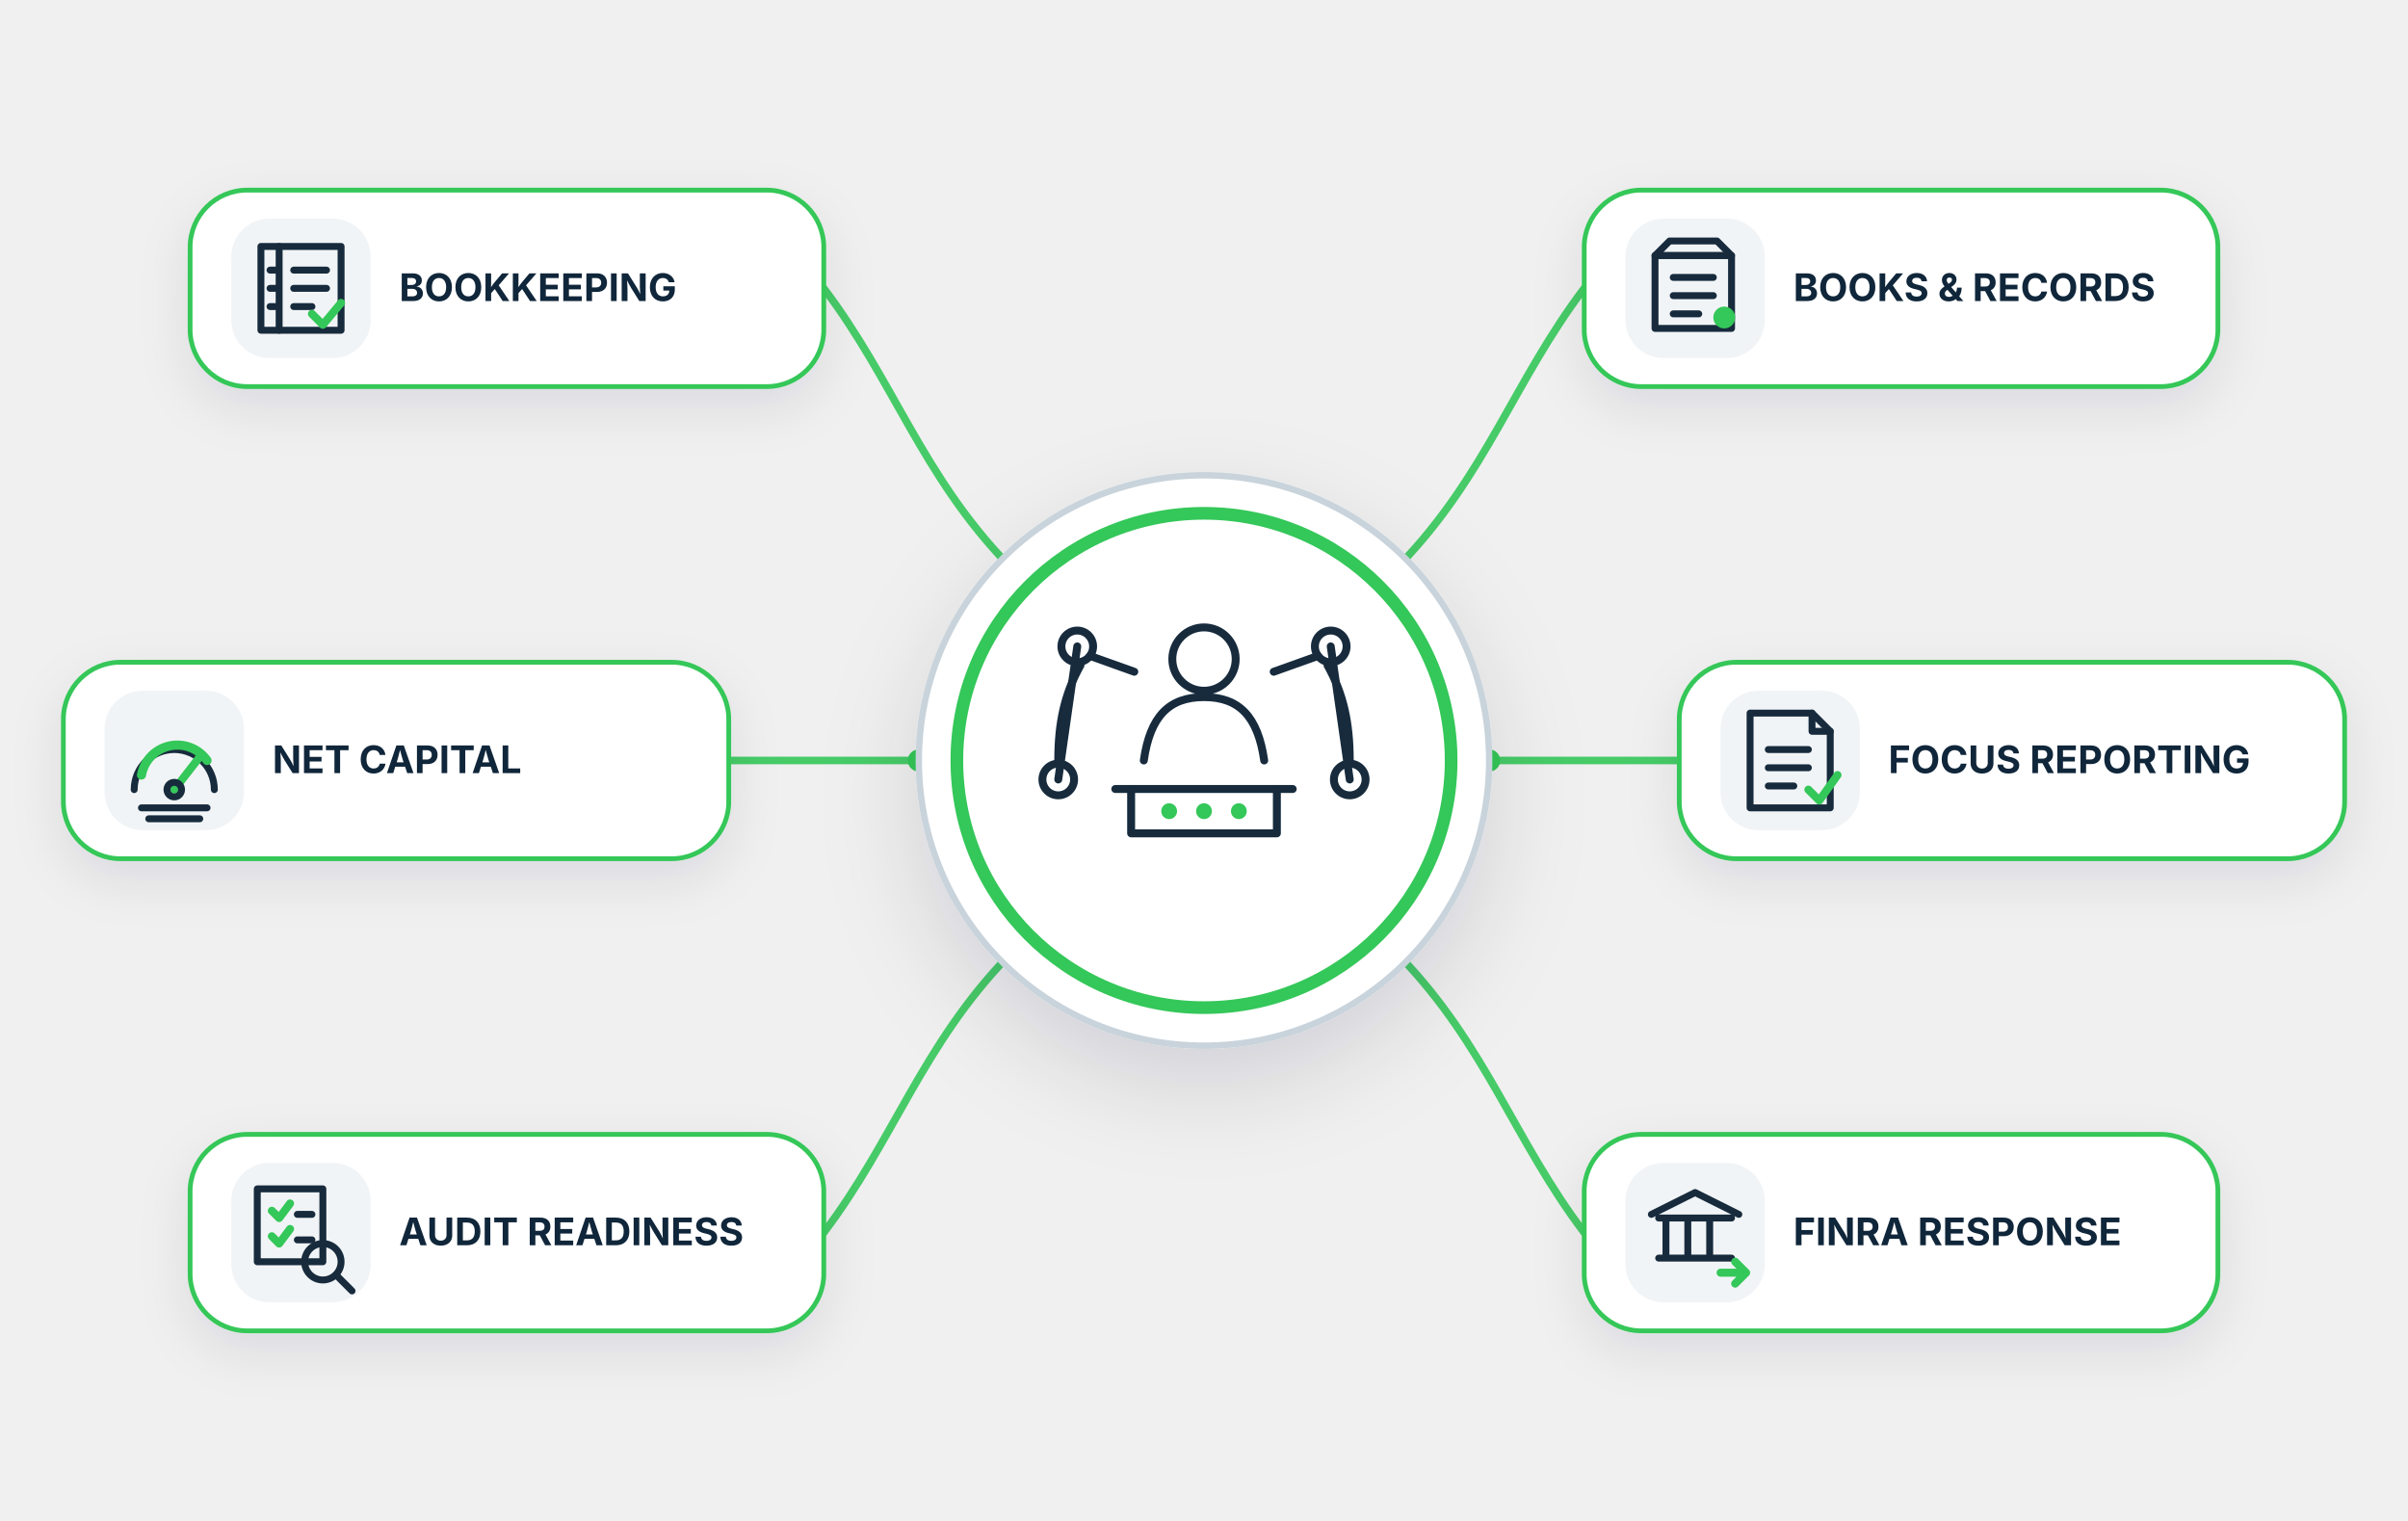
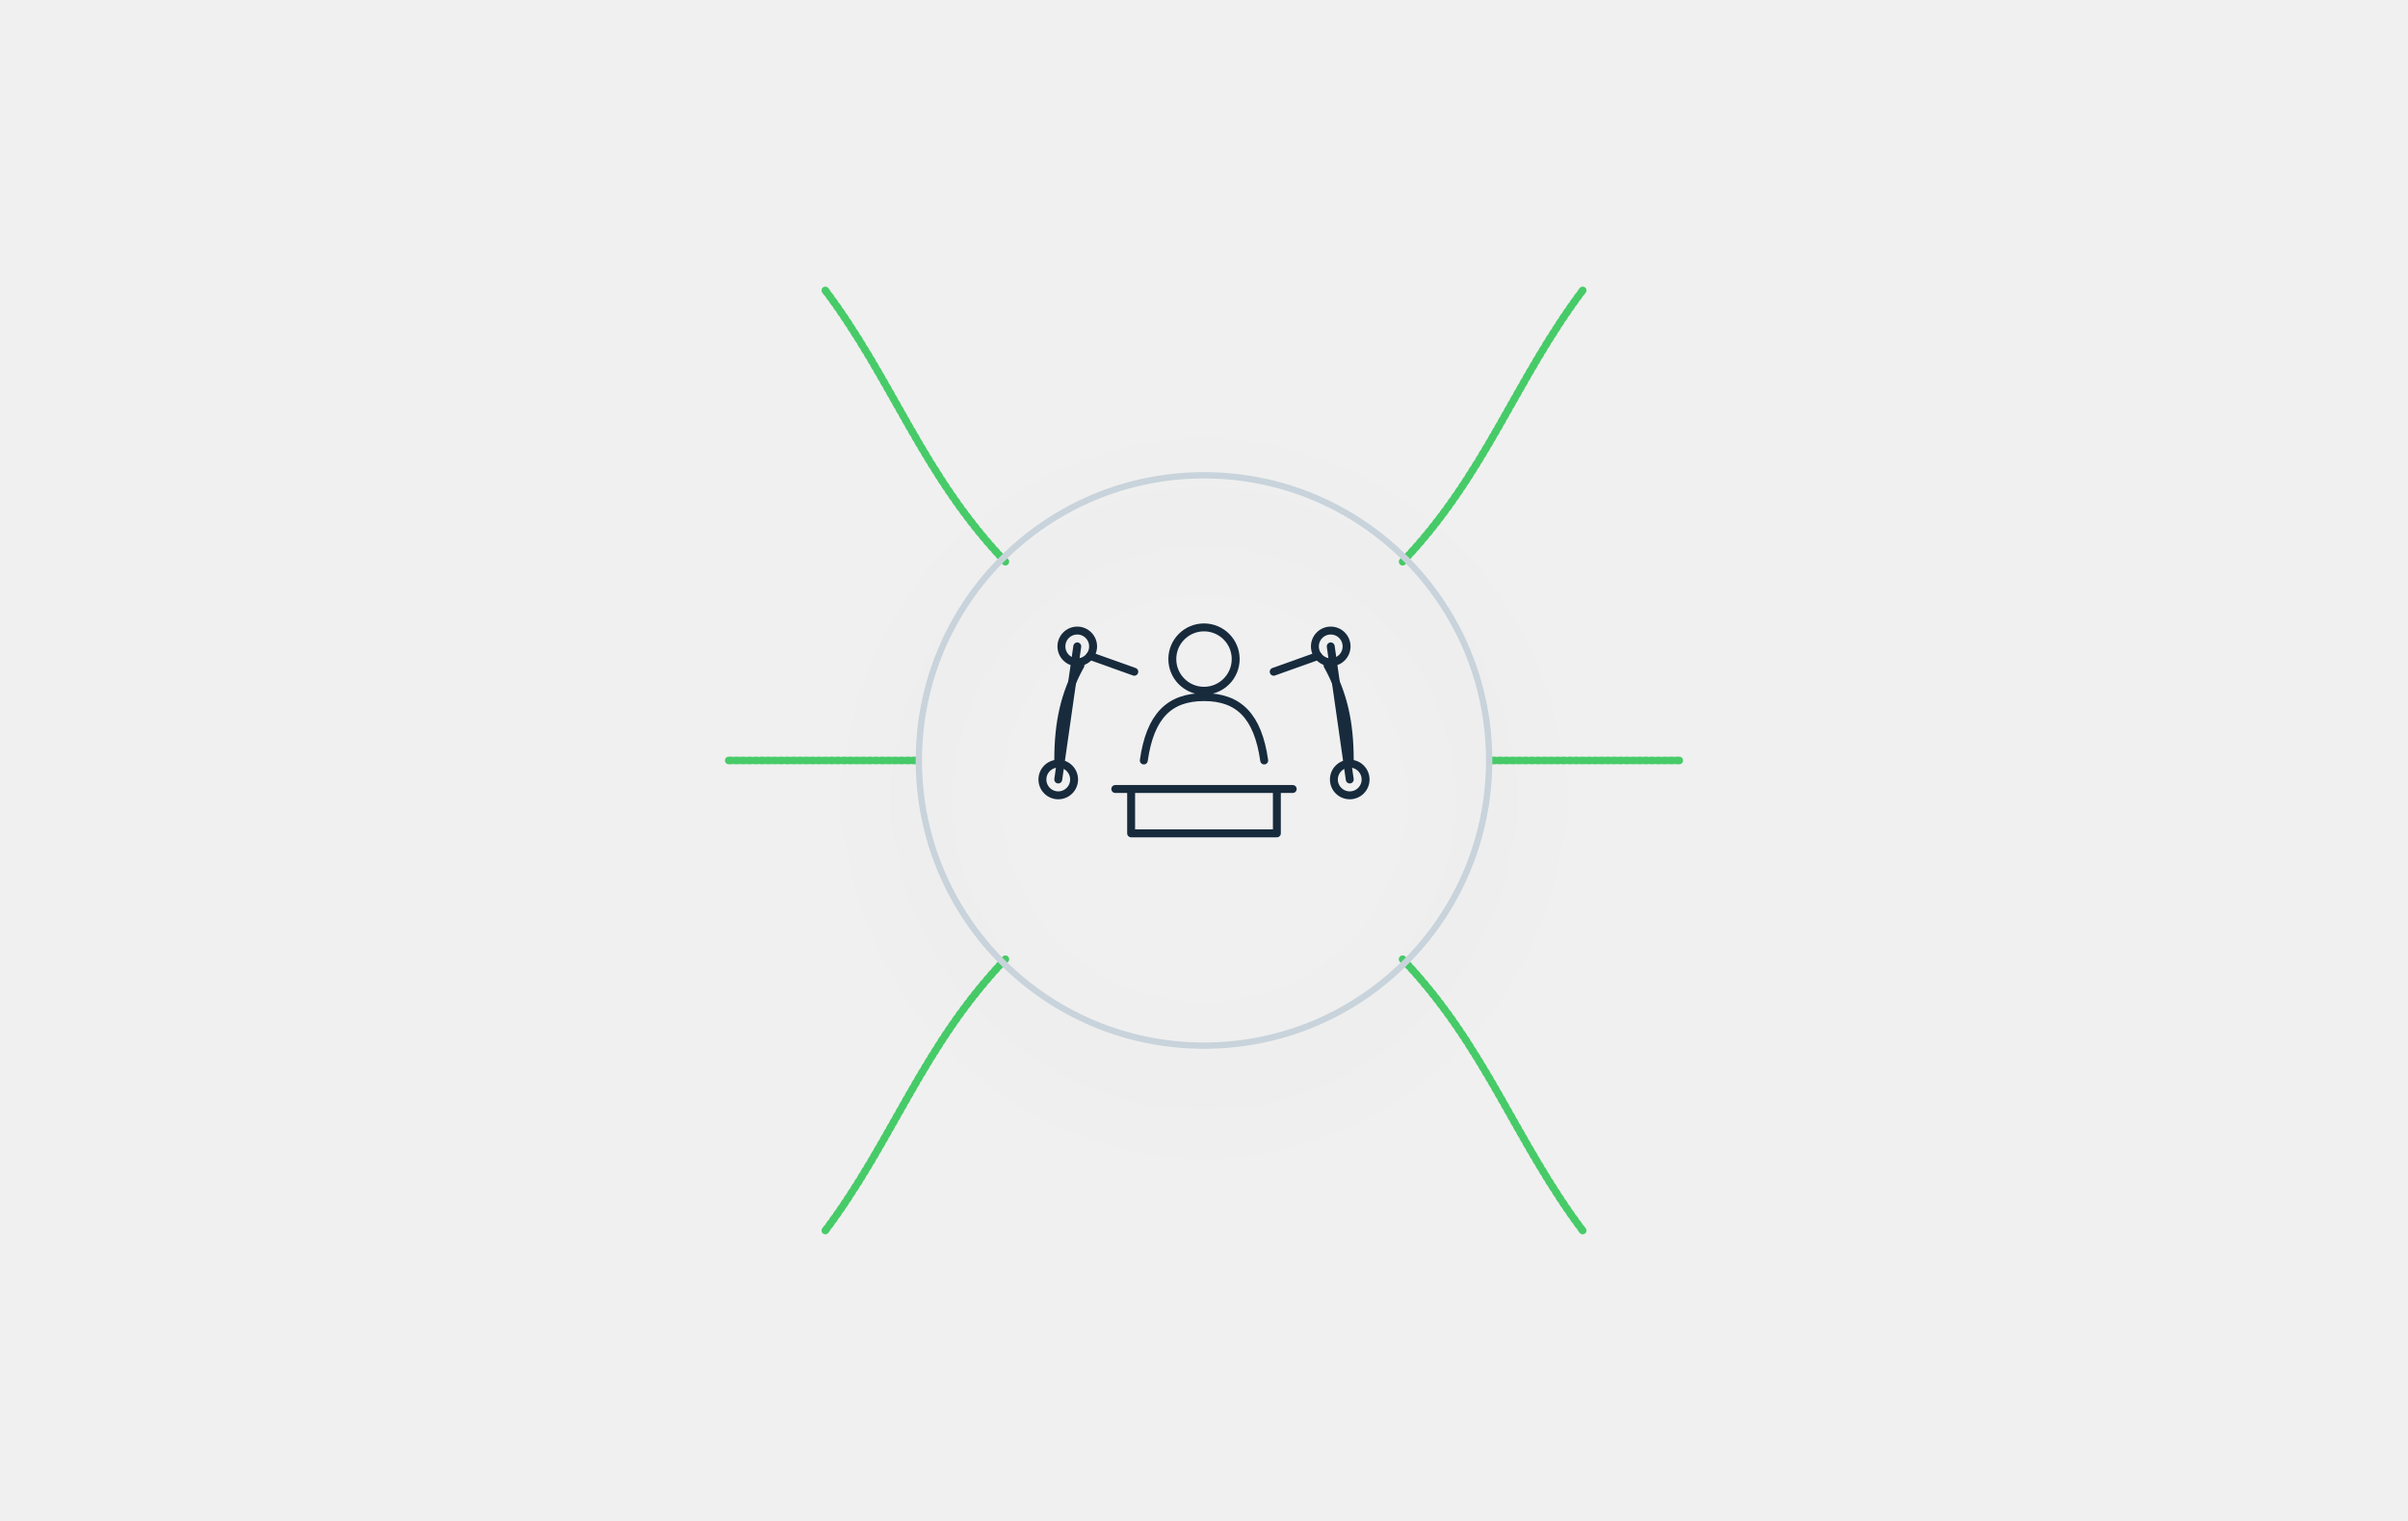
<svg xmlns="http://www.w3.org/2000/svg" width="760" height="480" viewBox="0 0 760 480" fill="none">
  <defs>
    <filter id="cardShadow" x="-25%" y="-45%" width="150%" height="190%">
      <feDropShadow dx="0" dy="6" stdDeviation="8" flood-color="#0F2235" flood-opacity="0.09" />
    </filter>
    <filter id="hubShadow" x="-30%" y="-30%" width="160%" height="170%">
      <feDropShadow dx="0" dy="12" stdDeviation="15" flood-color="#0F2235" flood-opacity="0.13" />
    </filter>
+     <style>
+       .system-center {
+         transform-box: fill-box;
+         transform-origin: center;
+         animation: system-center-online 400ms cubic-bezier(.2,.8,.2,1) both;
+       }
+ 
+       .system-center &gt; circle {
+         transform-box: fill-box;
+         transform-origin: center;
+         transform: rotate(-90deg);
+         stroke-dasharray: 490.1;
+         animation:
+           system-ring-online 1640ms linear 360ms both,
+           system-ring-calm 3s ease-in-out 5.2s infinite;
+       }
+ 
+       .system-connectors path {
+         stroke-dasharray: 1;
+         stroke-dashoffset: 1;
+         animation: system-line-online 260ms ease-out both;
+       }
+ 
+       .system-connector-points circle,
+       .system-card-shells &gt; rect,
+       .system-icon-tiles &gt; rect,
+       .system-icons &gt; g,
+       .system-labels &gt; text {
+         opacity: 0;
+         animation: system-node-online 220ms ease-out both;
+       }
+ 
+       .system-hub-endpoints circle {
+         transform-box: fill-box;
+         transform-origin: center;
+         opacity: 0;
+         filter: drop-shadow(0 0 0 #34C759);
+         animation:
+           system-node-online 220ms ease-out both,
+           system-hub-ready 3s ease-in-out 5.2s infinite;
+       }
+ 
+       .system-connectors path:nth-child(1) { animation-delay: 360ms; }
+       .system-connectors path:nth-child(2) { animation-delay: 620ms; }
+       .system-connectors path:nth-child(4) { animation-delay: 880ms; }
+       .system-connectors path:nth-child(6) { animation-delay: 1140ms; }
+       .system-connectors path:nth-child(5) { animation-delay: 1400ms; }
+       .system-connectors path:nth-child(3) { animation-delay: 1660ms; }
+ 
+       .system-connector-points circle:nth-child(1),
+       .system-card-shells &gt; rect:nth-child(1),
+       .system-icon-tiles &gt; rect:nth-child(1),
+       .system-icons &gt; g:nth-child(1),
+       .system-labels &gt; text:nth-child(1) { animation-delay: 580ms; }
+ 
+       .system-connector-points circle:nth-child(2),
+       .system-card-shells &gt; rect:nth-child(2),
+       .system-icon-tiles &gt; rect:nth-child(2),
+       .system-icons &gt; g:nth-child(2),
+       .system-labels &gt; text:nth-child(2) { animation-delay: 840ms; }
+ 
+       .system-connector-points circle:nth-child(4),
+       .system-card-shells &gt; rect:nth-child(4),
+       .system-icon-tiles &gt; rect:nth-child(4),
+       .system-icons &gt; g:nth-child(4),
+       .system-labels &gt; text:nth-child(4) { animation-delay: 1100ms; }
+ 
+       .system-connector-points circle:nth-child(6),
+       .system-card-shells &gt; rect:nth-child(6),
+       .system-icon-tiles &gt; rect:nth-child(6),
+       .system-icons &gt; g:nth-child(6),
+       .system-labels &gt; text:nth-child(6) { animation-delay: 1360ms; }
+ 
+       .system-connector-points circle:nth-child(5),
+       .system-card-shells &gt; rect:nth-child(5),
+       .system-icon-tiles &gt; rect:nth-child(5),
+       .system-icons &gt; g:nth-child(5),
+       .system-labels &gt; text:nth-child(5) { animation-delay: 1620ms; }
+ 
+       .system-connector-points circle:nth-child(3),
+       .system-card-shells &gt; rect:nth-child(3),
+       .system-icon-tiles &gt; rect:nth-child(3),
+       .system-icons &gt; g:nth-child(3),
+       .system-labels &gt; text:nth-child(3) { animation-delay: 1880ms; }
+ 
+       .system-hub-endpoints circle:nth-child(1) { animation-delay: 580ms, 5.2s; }
+       .system-hub-endpoints circle:nth-child(2) { animation-delay: 840ms, 5.2s; }
+       .system-hub-endpoints circle:nth-child(4) { animation-delay: 1100ms, 5.2s; }
+       .system-hub-endpoints circle:nth-child(6) { animation-delay: 1360ms, 5.2s; }
+       .system-hub-endpoints circle:nth-child(5) { animation-delay: 1620ms, 5.2s; }
+       .system-hub-endpoints circle:nth-child(3) { animation-delay: 1880ms, 5.2s; }
+ 
+       .system-center-status circle {
+         transform-box: fill-box;
+         transform-origin: center;
+         opacity: 0;
+         animation:
+           system-status-confirm 320ms ease-out both,
+           system-status-heartbeat 3s ease-in-out infinite;
+       }
+ 
+       .system-center-status circle:nth-child(1) { animation-delay: 2020ms, 5.2s; }
+       .system-center-status circle:nth-child(2) { animation-delay: 2100ms, 5.2s; }
+       .system-center-status circle:nth-child(3) { animation-delay: 2180ms, 5.2s; }
+ 
+       .system-signals circle {
+         fill: #34C759;
+         opacity: 0;
+         offset-distance: 0%;
+         offset-rotate: 0deg;
+         animation: system-signal-calm 3s ease-in-out 5.2s infinite;
+       }
+ 
+       .system-signals circle:nth-child(1) { offset-path: path("M266 100 C283 122 292 151 318 178"); }
+       .system-signals circle:nth-child(2) { offset-path: path("M494 100 C477 122 468 151 442 178"); }
+       .system-signals circle:nth-child(3) { offset-path: path("M240 240 H290"); }
+       .system-signals circle:nth-child(4) { offset-path: path("M520 240 H470"); }
+       .system-signals circle:nth-child(5) { offset-path: path("M266 380 C283 358 292 329 318 302"); }
+       .system-signals circle:nth-child(6) { offset-path: path("M494 380 C477 358 468 329 442 302"); }
+ 
+       @keyframes system-center-online {
+         from { opacity: 0; transform: scale(.95); }
+         to { opacity: 1; transform: scale(1); }
+       }
+ 
+       @keyframes system-ring-online {
+         from { stroke-dashoffset: 490.1; }
+         to { stroke-dashoffset: 0; }
+       }
+ 
+       @keyframes system-line-online {
+         from { opacity: .18; stroke-dashoffset: 1; }
+         to { opacity: 1; stroke-dashoffset: 0; }
+       }
+ 
+       @keyframes system-node-online {
+         from { opacity: 0; }
+         to { opacity: 1; }
+       }
+ 
+       @keyframes system-status-confirm {
+         0% { opacity: 0; transform: scale(.55); }
+         65% { opacity: 1; transform: scale(1.5); }
+         100% { opacity: 1; transform: scale(1); }
+       }
+ 
+       @keyframes system-status-heartbeat {
+         0%, 19%, 32%, 100% { opacity: 1; transform: scale(1); }
+         22% { opacity: .78; transform: scale(.92); }
+         26% { opacity: 1; transform: scale(1.24); }
+       }
+ 
+       @keyframes system-ring-calm {
+         0%, 19%, 32%, 100% { stroke-opacity: .9; stroke-width: 4; }
+         26% { stroke-opacity: 1; stroke-width: 4.6; }
+       }
+ 
+       @keyframes system-hub-ready {
+         0%, 15%, 100% {
+           opacity: .88;
+           transform: scale(1);
+           filter: drop-shadow(0 0 0 #34C759);
+         }
+         7% {
+           opacity: 1;
+           transform: scale(1.58);
+           filter: drop-shadow(0 0 8px #34C759);
+         }
+       }
+ 
+       @keyframes system-signal-calm {
+         0%, 9% { opacity: 0; offset-distance: 0%; }
+         10% { opacity: .7; offset-distance: 0%; }
+         23% { opacity: 1; offset-distance: 100%; }
+         28%, 100% { opacity: 0; offset-distance: 100%; }
+       }
+ 
+       @media (prefers-reduced-motion: reduce) {
+         .system-center,
+         .system-center &gt; circle,
+         .system-connectors path,
+         .system-connector-points circle,
+         .system-hub-endpoints circle,
+         .system-card-shells &gt; rect,
+         .system-icon-tiles &gt; rect,
+         .system-icons &gt; g,
+         .system-labels &gt; text,
+         .system-center-status circle,
+         .system-signals circle {
+           animation: none;
+           opacity: 1;
+           transform: none;
+           stroke-dashoffset: 0;
+         }
+ 
+         .system-signals circle { opacity: 0; }
+       }
+     </style>
  </defs>
-   <g stroke="#34C759" stroke-width="2.4" stroke-linecap="round" opacity="0.9">
-     <path d="M318 178C291 150 282 120 260 91" />
-     <path d="M442 178C469 150 478 120 500 91" />
-     <path d="M290 240H230" />
-     <path d="M470 240H530" />
-     <path d="M318 302C291 330 282 360 260 389" />
-     <path d="M442 302C469 330 478 360 500 389" />
-   </g>
-   <g fill="#34C759">
+   <g class="system-connectors" stroke="#34C759" stroke-width="2.4" stroke-linecap="round" opacity="0.9">
+     <path pathLength="1" d="M318 178C291 150 282 120 260 91" />
+     <path pathLength="1" d="M442 178C469 150 478 120 500 91" />
+     <path pathLength="1" d="M290 240H230" />
+     <path pathLength="1" d="M470 240H530" />
+     <path pathLength="1" d="M318 302C291 330 282 360 260 389" />
+     <path pathLength="1" d="M442 302C469 330 478 360 500 389" />
+   </g>
+   <g class="system-connector-points" fill="#34C759">
    <circle cx="318" cy="178" r="3.5" />
    <circle cx="442" cy="178" r="3.5" />
    <circle cx="290" cy="240" r="3.5" />
    <circle cx="470" cy="240" r="3.5" />
    <circle cx="318" cy="302" r="3.5" />
    <circle cx="442" cy="302" r="3.5" />
  </g>
-   <g filter="url(#cardShadow)" fill="white" stroke="#34C759" stroke-width="1.5">
+   <g class="system-card-shells" filter="url(#cardShadow)" fill="white" stroke="#34C759" stroke-width="1.5">
    <rect x="60" y="60" width="200" height="62" rx="18" />
    <rect x="500" y="60" width="200" height="62" rx="18" />
    <rect x="20" y="209" width="210" height="62" rx="18" />
    <rect x="530" y="209" width="210" height="62" rx="18" />
    <rect x="60" y="358" width="200" height="62" rx="18" />
    <rect x="500" y="358" width="200" height="62" rx="18" />
  </g>
-   <g fill="#F1F4F6">
+   <g class="system-icon-tiles" fill="#F1F4F6">
    <rect x="73" y="69" width="44" height="44" rx="12" />
    <rect x="513" y="69" width="44" height="44" rx="12" />
    <rect x="33" y="218" width="44" height="44" rx="12" />
    <rect x="543" y="218" width="44" height="44" rx="12" />
    <rect x="73" y="367" width="44" height="44" rx="12" />
    <rect x="513" y="367" width="44" height="44" rx="12" />
  </g>
-   <g stroke="#172B3D" stroke-width="1.9" stroke-linecap="round" stroke-linejoin="round">
+   <g class="system-icons" stroke="#172B3D" stroke-width="1.9" stroke-linecap="round" stroke-linejoin="round">
    <g transform="translate(-14.25 -13.65) scale(1.15)">
      <path d="M84 79.5H106V102.5H84V79.5Z" />
      <path d="M89 79.5V102.5M93 86H102M93 91H102M93 96H98" />
      <path d="M86.5 86H88M86.5 91H88M86.5 96H88" />
      <path d="M98 98L101 101L106 95" stroke="#34C759" stroke-width="2.2" />
    </g>
    <g transform="translate(-80.25 -13.65) scale(1.15)">
      <path d="M524 82H545V102H524V82Z" />
      <path d="M528 78H541L545 82H524L528 78Z" />
      <path d="M529 88H540M529 93H540M529 98H536" />
      <circle cx="543" cy="99" r="3" fill="#34C759" stroke="none" />
    </g>
    <g transform="translate(-8.25 -36) scale(1.15)">
      <path d="M44 248A11 11 0 0 1 66 248" />
      <path d="M46 244A10 10 0 0 1 64 240" stroke="#34C759" stroke-width="2.5" />
      <path d="M55 248L62 239" stroke="#34C759" stroke-width="2.2" />
      <circle cx="55" cy="248" r="2" />
      <path d="M46 253H64M48 256H62" />
    </g>
    <g transform="translate(-84.75 -36) scale(1.15)">
      <path d="M554 227H571L576 232V253H554V227Z" />
      <path d="M571 227V232H576M559 237H570M559 242H570M559 247H566" />
      <path d="M570 248L573 251L578 244" stroke="#34C759" stroke-width="2.2" />
    </g>
    <g transform="translate(-14.25 -58.35) scale(1.15)">
      <path d="M83 377H101V397H83V377Z" />
      <path d="M94 384H98M94 391H98" />
      <path d="M87 383L89 385L92 381M87 390L89 392L92 388" stroke="#34C759" stroke-width="2.2" />
      <circle cx="101" cy="397" r="5" />
      <path d="M105 401L109 405" />
    </g>
    <g transform="translate(-80.25 -58.35) scale(1.15)">
      <path d="M523 384L535 378L547 384M525 385H545M527 386V395M533 386V395M539 386V395M545 396H525" />
      <path d="M542 400H549M546 397L549 400L546 403" stroke="#34C759" stroke-width="2.2" />
    </g>
  </g>
-   <g font-family="Inter, Arial, sans-serif" font-size="12" font-weight="700" fill="#10263A">
+   <g class="system-labels" font-family="Inter, Arial, sans-serif" font-size="12" font-weight="700" fill="#10263A">
    <text x="126" y="95">BOOKKEEPING</text>
    <text x="566" y="95">BOOKS &amp; RECORDS</text>
    <text x="86" y="244">NET CAPITAL</text>
    <text x="596" y="244">FOCUS REPORTING</text>
    <text x="126" y="393">AUDIT READINESS</text>
    <text x="566" y="393">FINRA RESPONSE</text>
  </g>
-   <g filter="url(#hubShadow)">
-     <circle cx="380" cy="240" r="90" fill="white" stroke="#C8D3DB" stroke-width="2" />
-   </g>
-   <circle cx="380" cy="240" r="78" fill="white" stroke="#34C759" stroke-width="4" />
-   <g stroke="#172B3D" stroke-width="2.5" stroke-linecap="round" stroke-linejoin="round">
-     <circle cx="380" cy="208" r="10" />
-     <path d="M361 240C363 226 369 220 380 220C391 220 397 226 399 240" />
-     <path d="M341 210C336 219 334 228 334 240M419 210C424 219 426 228 426 240" />
-     <path d="M344 207L358 212M416 207L402 212" />
-     <circle cx="340" cy="204" r="5" />
-     <circle cx="420" cy="204" r="5" />
-     <circle cx="334" cy="246" r="5" />
-     <circle cx="426" cy="246" r="5" />
-     <path d="M340 204L334 246M420 204L426 246" />
-     <path d="M352 249H408" />
-     <path d="M357 249V263H403V249" />
-   </g>
-   <g fill="#34C759">
-     <circle cx="369" cy="256" r="2.5" />
-     <circle cx="380" cy="256" r="2.5" />
-     <circle cx="391" cy="256" r="2.5" />
+   <g class="system-hub-endpoints" fill="#34C759" aria-hidden="true">
+     <circle cx="266" cy="100" r="4.5" />
+     <circle cx="494" cy="100" r="4.5" />
+     <circle cx="240" cy="240" r="4.5" />
+     <circle cx="520" cy="240" r="4.5" />
+     <circle cx="266" cy="380" r="4.5" />
+     <circle cx="494" cy="380" r="4.5" />
+   </g>
+   <g class="system-center">
+     <g filter="url(#hubShadow)">
+       <circle cx="380" cy="240" r="90" fill="none" stroke="#C8D3DB" stroke-width="2" />
+     </g>
+     <circle cx="380" cy="240" r="78" fill="none" stroke="#34C759" stroke-width="4" />
+     <g class="system-center-operator" stroke="#172B3D" stroke-width="2.5" stroke-linecap="round" stroke-linejoin="round">
+       <circle cx="380" cy="208" r="10" />
+       <path d="M361 240C363 226 369 220 380 220C391 220 397 226 399 240" />
+       <path d="M341 210C336 219 334 228 334 240M419 210C424 219 426 228 426 240" />
+       <path d="M344 207L358 212M416 207L402 212" />
+       <circle cx="340" cy="204" r="5" />
+       <circle cx="420" cy="204" r="5" />
+       <circle cx="334" cy="246" r="5" />
+       <circle cx="426" cy="246" r="5" />
+       <path d="M340 204L334 246M420 204L426 246" />
+       <path d="M352 249H408" />
+       <path d="M357 249V263H403V249" />
+     </g>
+     <g class="system-center-status" fill="#34C759">
+       <circle cx="369" cy="256" r="2.5" />
+       <circle cx="380" cy="256" r="2.5" />
+       <circle cx="391" cy="256" r="2.5" />
+     </g>
+   </g>
+   <g class="system-signals" aria-hidden="true">
+     <circle cx="0" cy="0" r="4" />
+     <circle cx="0" cy="0" r="4" />
+     <circle cx="0" cy="0" r="4" />
+     <circle cx="0" cy="0" r="4" />
+     <circle cx="0" cy="0" r="4" />
+     <circle cx="0" cy="0" r="4" />
  </g>
</svg>
